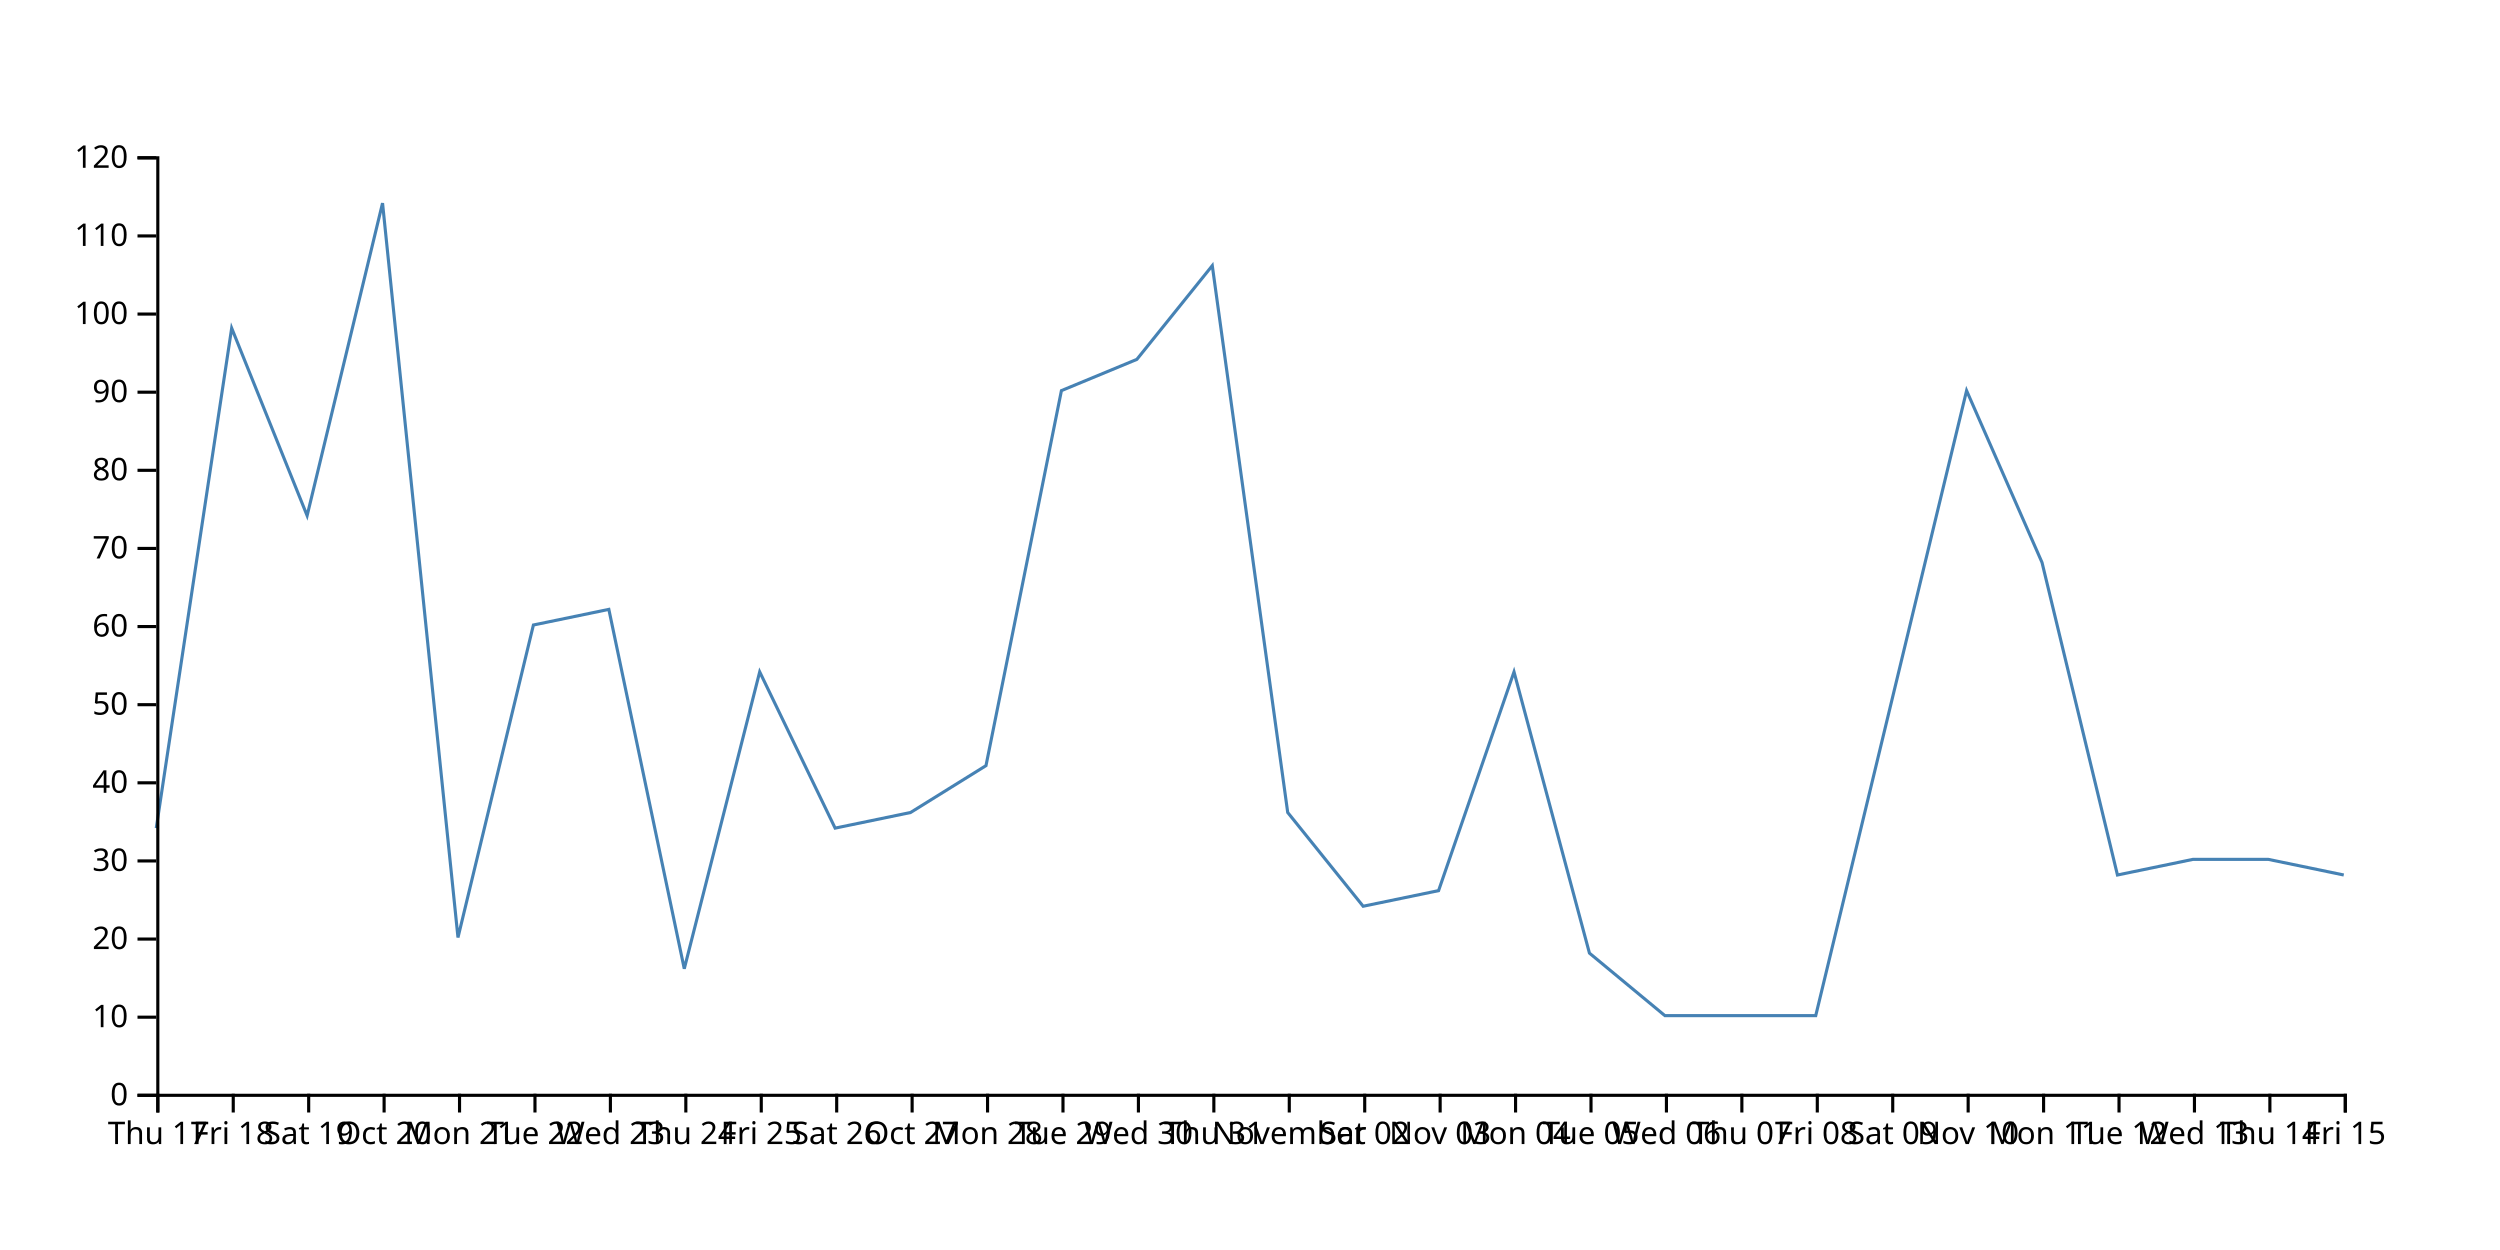
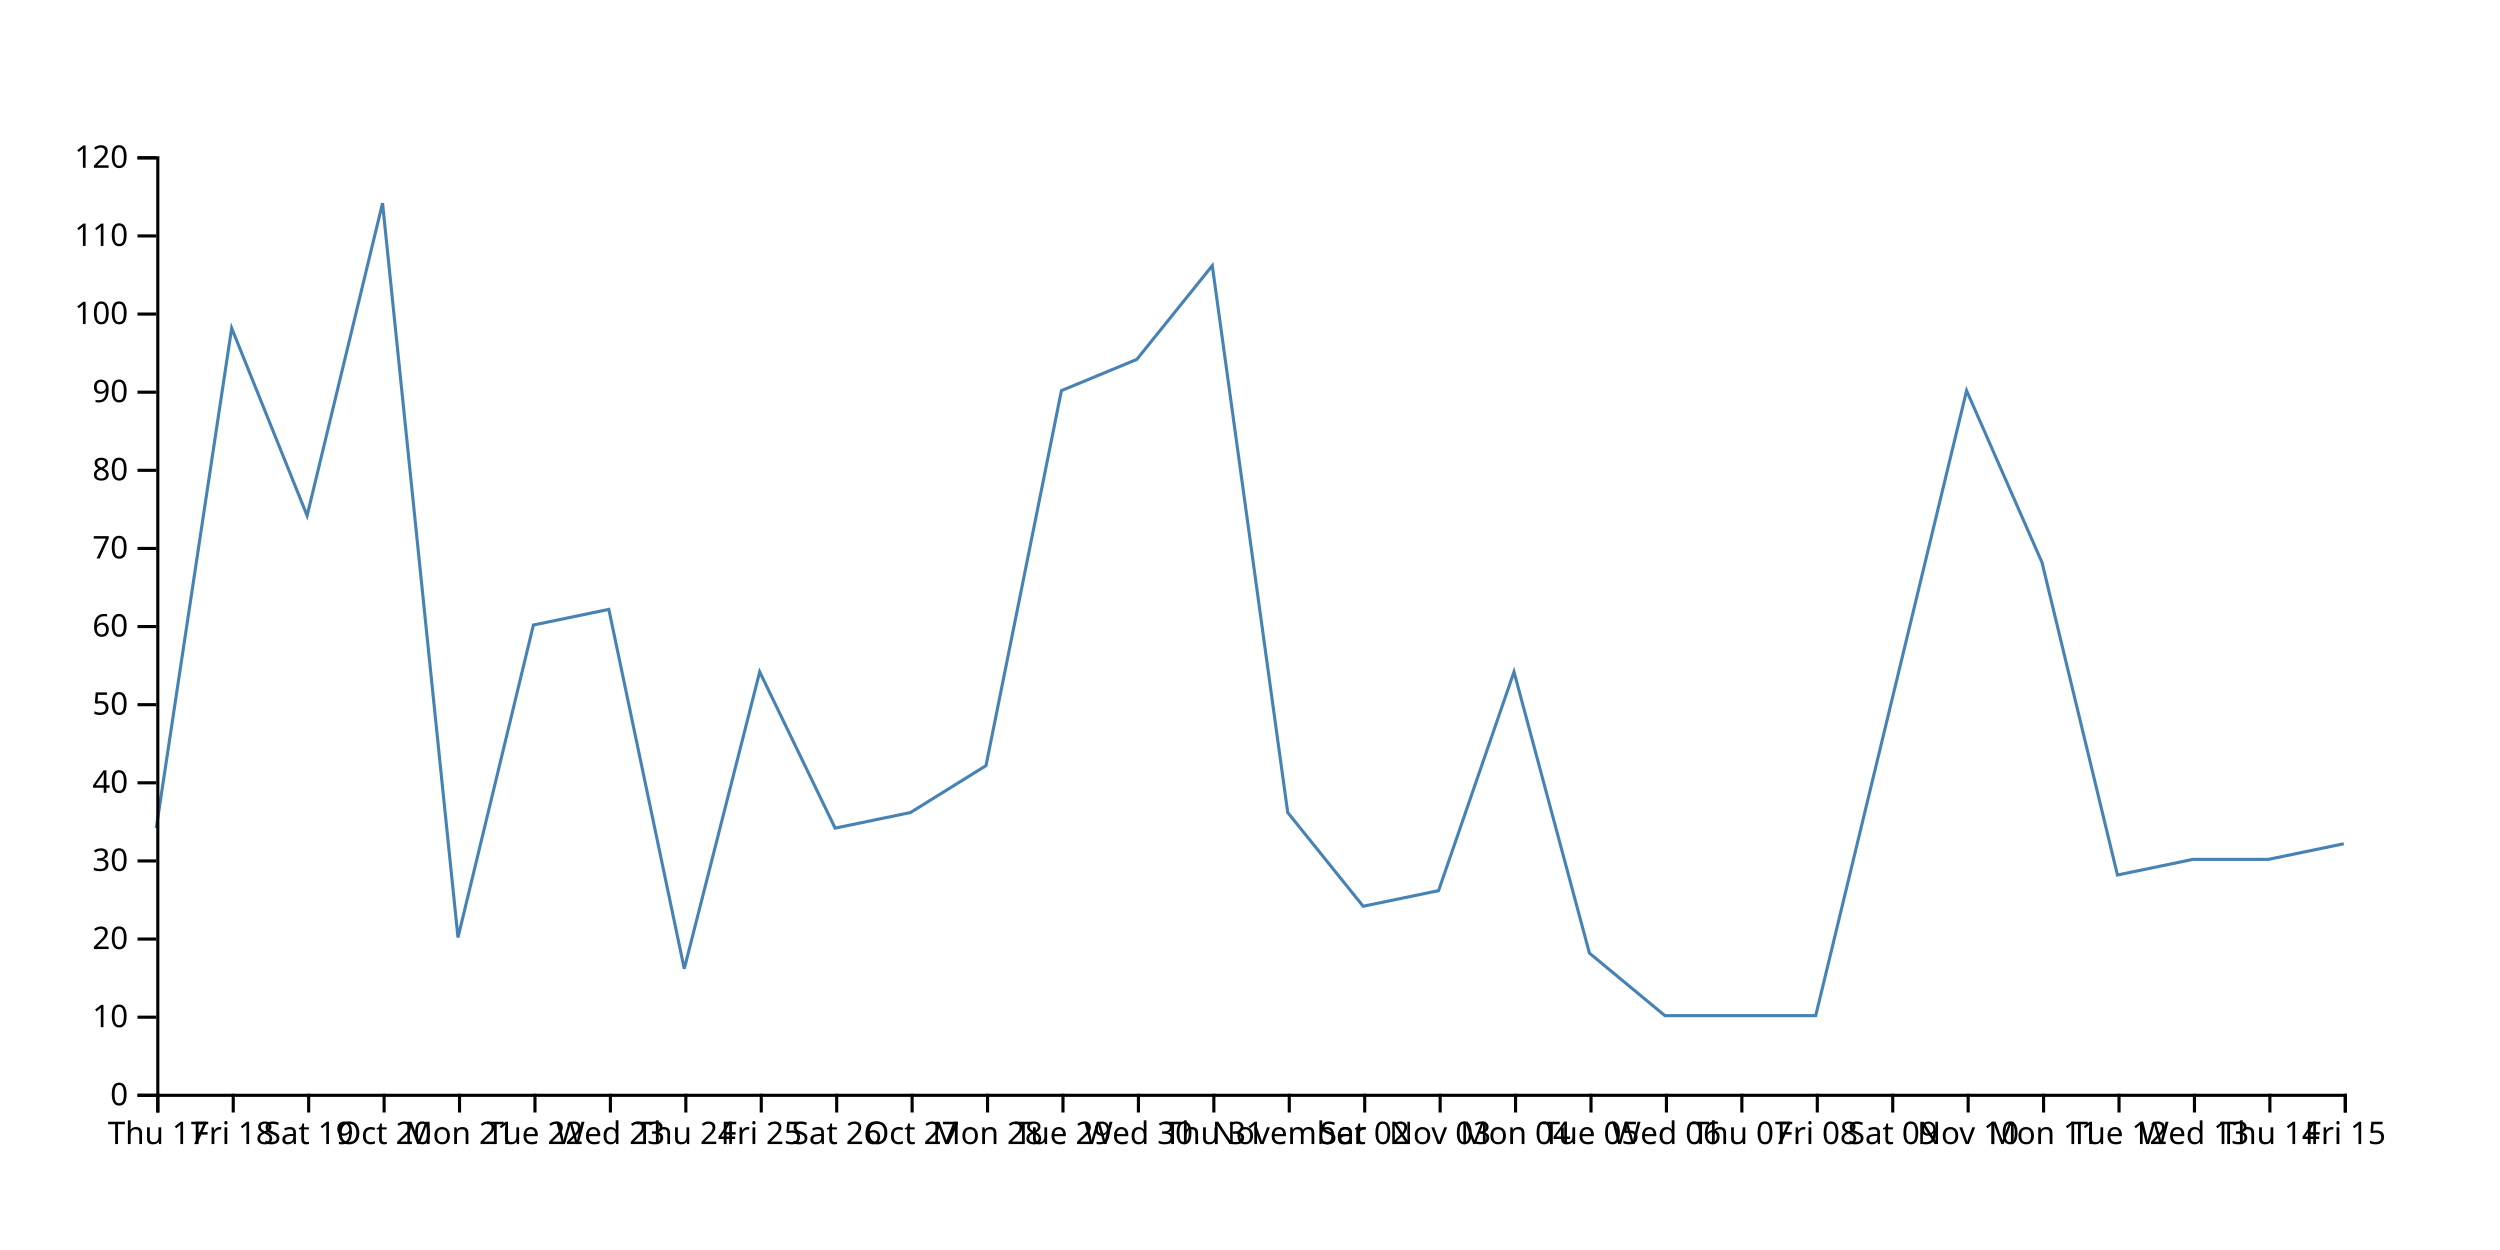
<svg xmlns="http://www.w3.org/2000/svg" width="800" height="400">
-   <path d="M750,280L725.862,275L701.724,275L677.586,280L653.448,180L629.31,125L605.172,225L581.034,325L556.897,325L532.759,325L508.621,305L484.483,215L460.345,285L436.207,290L412.069,260L387.931,85L363.793,115L339.655,125L315.517,245L291.379,260L267.241,265L243.103,215L218.966,310L194.828,195L170.69,200L146.552,300L122.414,65L98.276,165L74.138,105L50,265" fill="none" stroke="steelblue" />
+   <path d="M750,270L725.862,275L701.724,275L677.586,280L653.448,180L629.31,125L605.172,225L581.034,325L556.897,325L532.759,325L508.621,305L484.483,215L460.345,285L436.207,290L412.069,260L387.931,85L363.793,115L339.655,125L315.517,245L291.379,260L267.241,265L243.103,215L218.966,310L194.828,195L170.69,200L146.552,300L122.414,65L98.276,165L74.138,105L50,265" fill="none" stroke="steelblue" />
  <g transform="translate(0,350)" fill="none" font-size="10" font-family="sans-serif" text-anchor="middle">
    <path class="domain" stroke="currentColor" d="M50.5,6V0.5H750.5V6" />
    <g class="tick" opacity="1" transform="translate(50.5,0)">
      <line stroke="currentColor" y2="6" />
      <text fill="currentColor" y="9" dy="0.71em">Thu 17</text>
    </g>
    <g class="tick" opacity="1" transform="translate(74.63793,0)">
      <line stroke="currentColor" y2="6" />
      <text fill="currentColor" y="9" dy="0.71em">Fri 18</text>
    </g>
    <g class="tick" opacity="1" transform="translate(98.77586,0)">
      <line stroke="currentColor" y2="6" />
      <text fill="currentColor" y="9" dy="0.71em">Sat 19</text>
    </g>
    <g class="tick" opacity="1" transform="translate(122.9138,0)">
      <line stroke="currentColor" y2="6" />
      <text fill="currentColor" y="9" dy="0.71em">Oct 20</text>
    </g>
    <g class="tick" opacity="1" transform="translate(147.0517,0)">
      <line stroke="currentColor" y2="6" />
      <text fill="currentColor" y="9" dy="0.71em">Mon 21</text>
    </g>
    <g class="tick" opacity="1" transform="translate(171.1897,0)">
      <line stroke="currentColor" y2="6" />
      <text fill="currentColor" y="9" dy="0.71em">Tue 22</text>
    </g>
    <g class="tick" opacity="1" transform="translate(195.3276,0)">
      <line stroke="currentColor" y2="6" />
      <text fill="currentColor" y="9" dy="0.71em">Wed 23</text>
    </g>
    <g class="tick" opacity="1" transform="translate(219.4655,0)">
      <line stroke="currentColor" y2="6" />
      <text fill="currentColor" y="9" dy="0.71em">Thu 24</text>
    </g>
    <g class="tick" opacity="1" transform="translate(243.6034,0)">
      <line stroke="currentColor" y2="6" />
      <text fill="currentColor" y="9" dy="0.71em">Fri 25</text>
    </g>
    <g class="tick" opacity="1" transform="translate(267.7414,0)">
      <line stroke="currentColor" y2="6" />
      <text fill="currentColor" y="9" dy="0.71em">Sat 26</text>
    </g>
    <g class="tick" opacity="1" transform="translate(291.8793,0)">
      <line stroke="currentColor" y2="6" />
      <text fill="currentColor" y="9" dy="0.71em">Oct 27</text>
    </g>
    <g class="tick" opacity="1" transform="translate(316.0172,0)">
      <line stroke="currentColor" y2="6" />
      <text fill="currentColor" y="9" dy="0.71em">Mon 28</text>
    </g>
    <g class="tick" opacity="1" transform="translate(340.1552,0)">
      <line stroke="currentColor" y2="6" />
      <text fill="currentColor" y="9" dy="0.71em">Tue 29</text>
    </g>
    <g class="tick" opacity="1" transform="translate(364.2931,0)">
      <line stroke="currentColor" y2="6" />
      <text fill="currentColor" y="9" dy="0.71em">Wed 30</text>
    </g>
    <g class="tick" opacity="1" transform="translate(388.431,0)">
      <line stroke="currentColor" y2="6" />
      <text fill="currentColor" y="9" dy="0.71em">Thu 31</text>
    </g>
    <g class="tick" opacity="1" transform="translate(412.569,0)">
      <line stroke="currentColor" y2="6" />
      <text fill="currentColor" y="9" dy="0.71em">November</text>
    </g>
    <g class="tick" opacity="1" transform="translate(436.7069,0)">
      <line stroke="currentColor" y2="6" />
      <text fill="currentColor" y="9" dy="0.71em">Sat 02</text>
    </g>
    <g class="tick" opacity="1" transform="translate(460.8448,0)">
      <line stroke="currentColor" y2="6" />
      <text fill="currentColor" y="9" dy="0.71em">Nov 03</text>
    </g>
    <g class="tick" opacity="1" transform="translate(484.9828,0)">
      <line stroke="currentColor" y2="6" />
      <text fill="currentColor" y="9" dy="0.71em">Mon 04</text>
    </g>
    <g class="tick" opacity="1" transform="translate(509.1207,0)">
      <line stroke="currentColor" y2="6" />
      <text fill="currentColor" y="9" dy="0.71em">Tue 05</text>
    </g>
    <g class="tick" opacity="1" transform="translate(533.2586,0)">
      <line stroke="currentColor" y2="6" />
      <text fill="currentColor" y="9" dy="0.71em">Wed 06</text>
    </g>
    <g class="tick" opacity="1" transform="translate(557.3966,0)">
      <line stroke="currentColor" y2="6" />
      <text fill="currentColor" y="9" dy="0.71em">Thu 07</text>
    </g>
    <g class="tick" opacity="1" transform="translate(581.5345,0)">
      <line stroke="currentColor" y2="6" />
      <text fill="currentColor" y="9" dy="0.71em">Fri 08</text>
    </g>
    <g class="tick" opacity="1" transform="translate(605.6724,0)">
      <line stroke="currentColor" y2="6" />
      <text fill="currentColor" y="9" dy="0.71em">Sat 09</text>
    </g>
    <g class="tick" opacity="1" transform="translate(629.8103,0)">
      <line stroke="currentColor" y2="6" />
      <text fill="currentColor" y="9" dy="0.71em">Nov 10</text>
    </g>
    <g class="tick" opacity="1" transform="translate(653.9483,0)">
      <line stroke="currentColor" y2="6" />
      <text fill="currentColor" y="9" dy="0.71em">Mon 11</text>
    </g>
    <g class="tick" opacity="1" transform="translate(678.0862,0)">
      <line stroke="currentColor" y2="6" />
      <text fill="currentColor" y="9" dy="0.71em">Tue 12</text>
    </g>
    <g class="tick" opacity="1" transform="translate(702.2241,0)">
      <line stroke="currentColor" y2="6" />
      <text fill="currentColor" y="9" dy="0.71em">Wed 13</text>
    </g>
    <g class="tick" opacity="1" transform="translate(726.3621,0)">
      <line stroke="currentColor" y2="6" />
      <text fill="currentColor" y="9" dy="0.71em">Thu 14</text>
    </g>
    <g class="tick" opacity="1" transform="translate(750.5,0)">
      <line stroke="currentColor" y2="6" />
      <text fill="currentColor" y="9" dy="0.71em">Fri 15</text>
    </g>
  </g>
  <g transform="translate(50,0)" fill="none" font-size="10" font-family="sans-serif" text-anchor="end">
    <path class="domain" stroke="currentColor" d="M-6,350.5H0.5V50.5H-6" />
    <g class="tick" opacity="1" transform="translate(0,350.5)">
      <line stroke="currentColor" x2="-6" />
      <text fill="currentColor" x="-9" dy="0.32em">0</text>
    </g>
    <g class="tick" opacity="1" transform="translate(0,325.5)">
      <line stroke="currentColor" x2="-6" />
      <text fill="currentColor" x="-9" dy="0.32em">10</text>
    </g>
    <g class="tick" opacity="1" transform="translate(0,300.5)">
      <line stroke="currentColor" x2="-6" />
      <text fill="currentColor" x="-9" dy="0.32em">20</text>
    </g>
    <g class="tick" opacity="1" transform="translate(0,275.5)">
      <line stroke="currentColor" x2="-6" />
      <text fill="currentColor" x="-9" dy="0.32em">30</text>
    </g>
    <g class="tick" opacity="1" transform="translate(0,250.5)">
      <line stroke="currentColor" x2="-6" />
      <text fill="currentColor" x="-9" dy="0.32em">40</text>
    </g>
    <g class="tick" opacity="1" transform="translate(0,225.5)">
      <line stroke="currentColor" x2="-6" />
      <text fill="currentColor" x="-9" dy="0.32em">50</text>
    </g>
    <g class="tick" opacity="1" transform="translate(0,200.5)">
      <line stroke="currentColor" x2="-6" />
      <text fill="currentColor" x="-9" dy="0.32em">60</text>
    </g>
    <g class="tick" opacity="1" transform="translate(0,175.5)">
      <line stroke="currentColor" x2="-6" />
      <text fill="currentColor" x="-9" dy="0.32em">70</text>
    </g>
    <g class="tick" opacity="1" transform="translate(0,150.5)">
      <line stroke="currentColor" x2="-6" />
      <text fill="currentColor" x="-9" dy="0.32em">80</text>
    </g>
    <g class="tick" opacity="1" transform="translate(0,125.5)">
      <line stroke="currentColor" x2="-6" />
      <text fill="currentColor" x="-9" dy="0.32em">90</text>
    </g>
    <g class="tick" opacity="1" transform="translate(0,100.5)">
      <line stroke="currentColor" x2="-6" />
      <text fill="currentColor" x="-9" dy="0.32em">100</text>
    </g>
    <g class="tick" opacity="1" transform="translate(0,75.5)">
      <line stroke="currentColor" x2="-6" />
      <text fill="currentColor" x="-9" dy="0.32em">110</text>
    </g>
    <g class="tick" opacity="1" transform="translate(0,50.5)">
      <line stroke="currentColor" x2="-6" />
      <text fill="currentColor" x="-9" dy="0.32em">120</text>
    </g>
  </g>
</svg>
